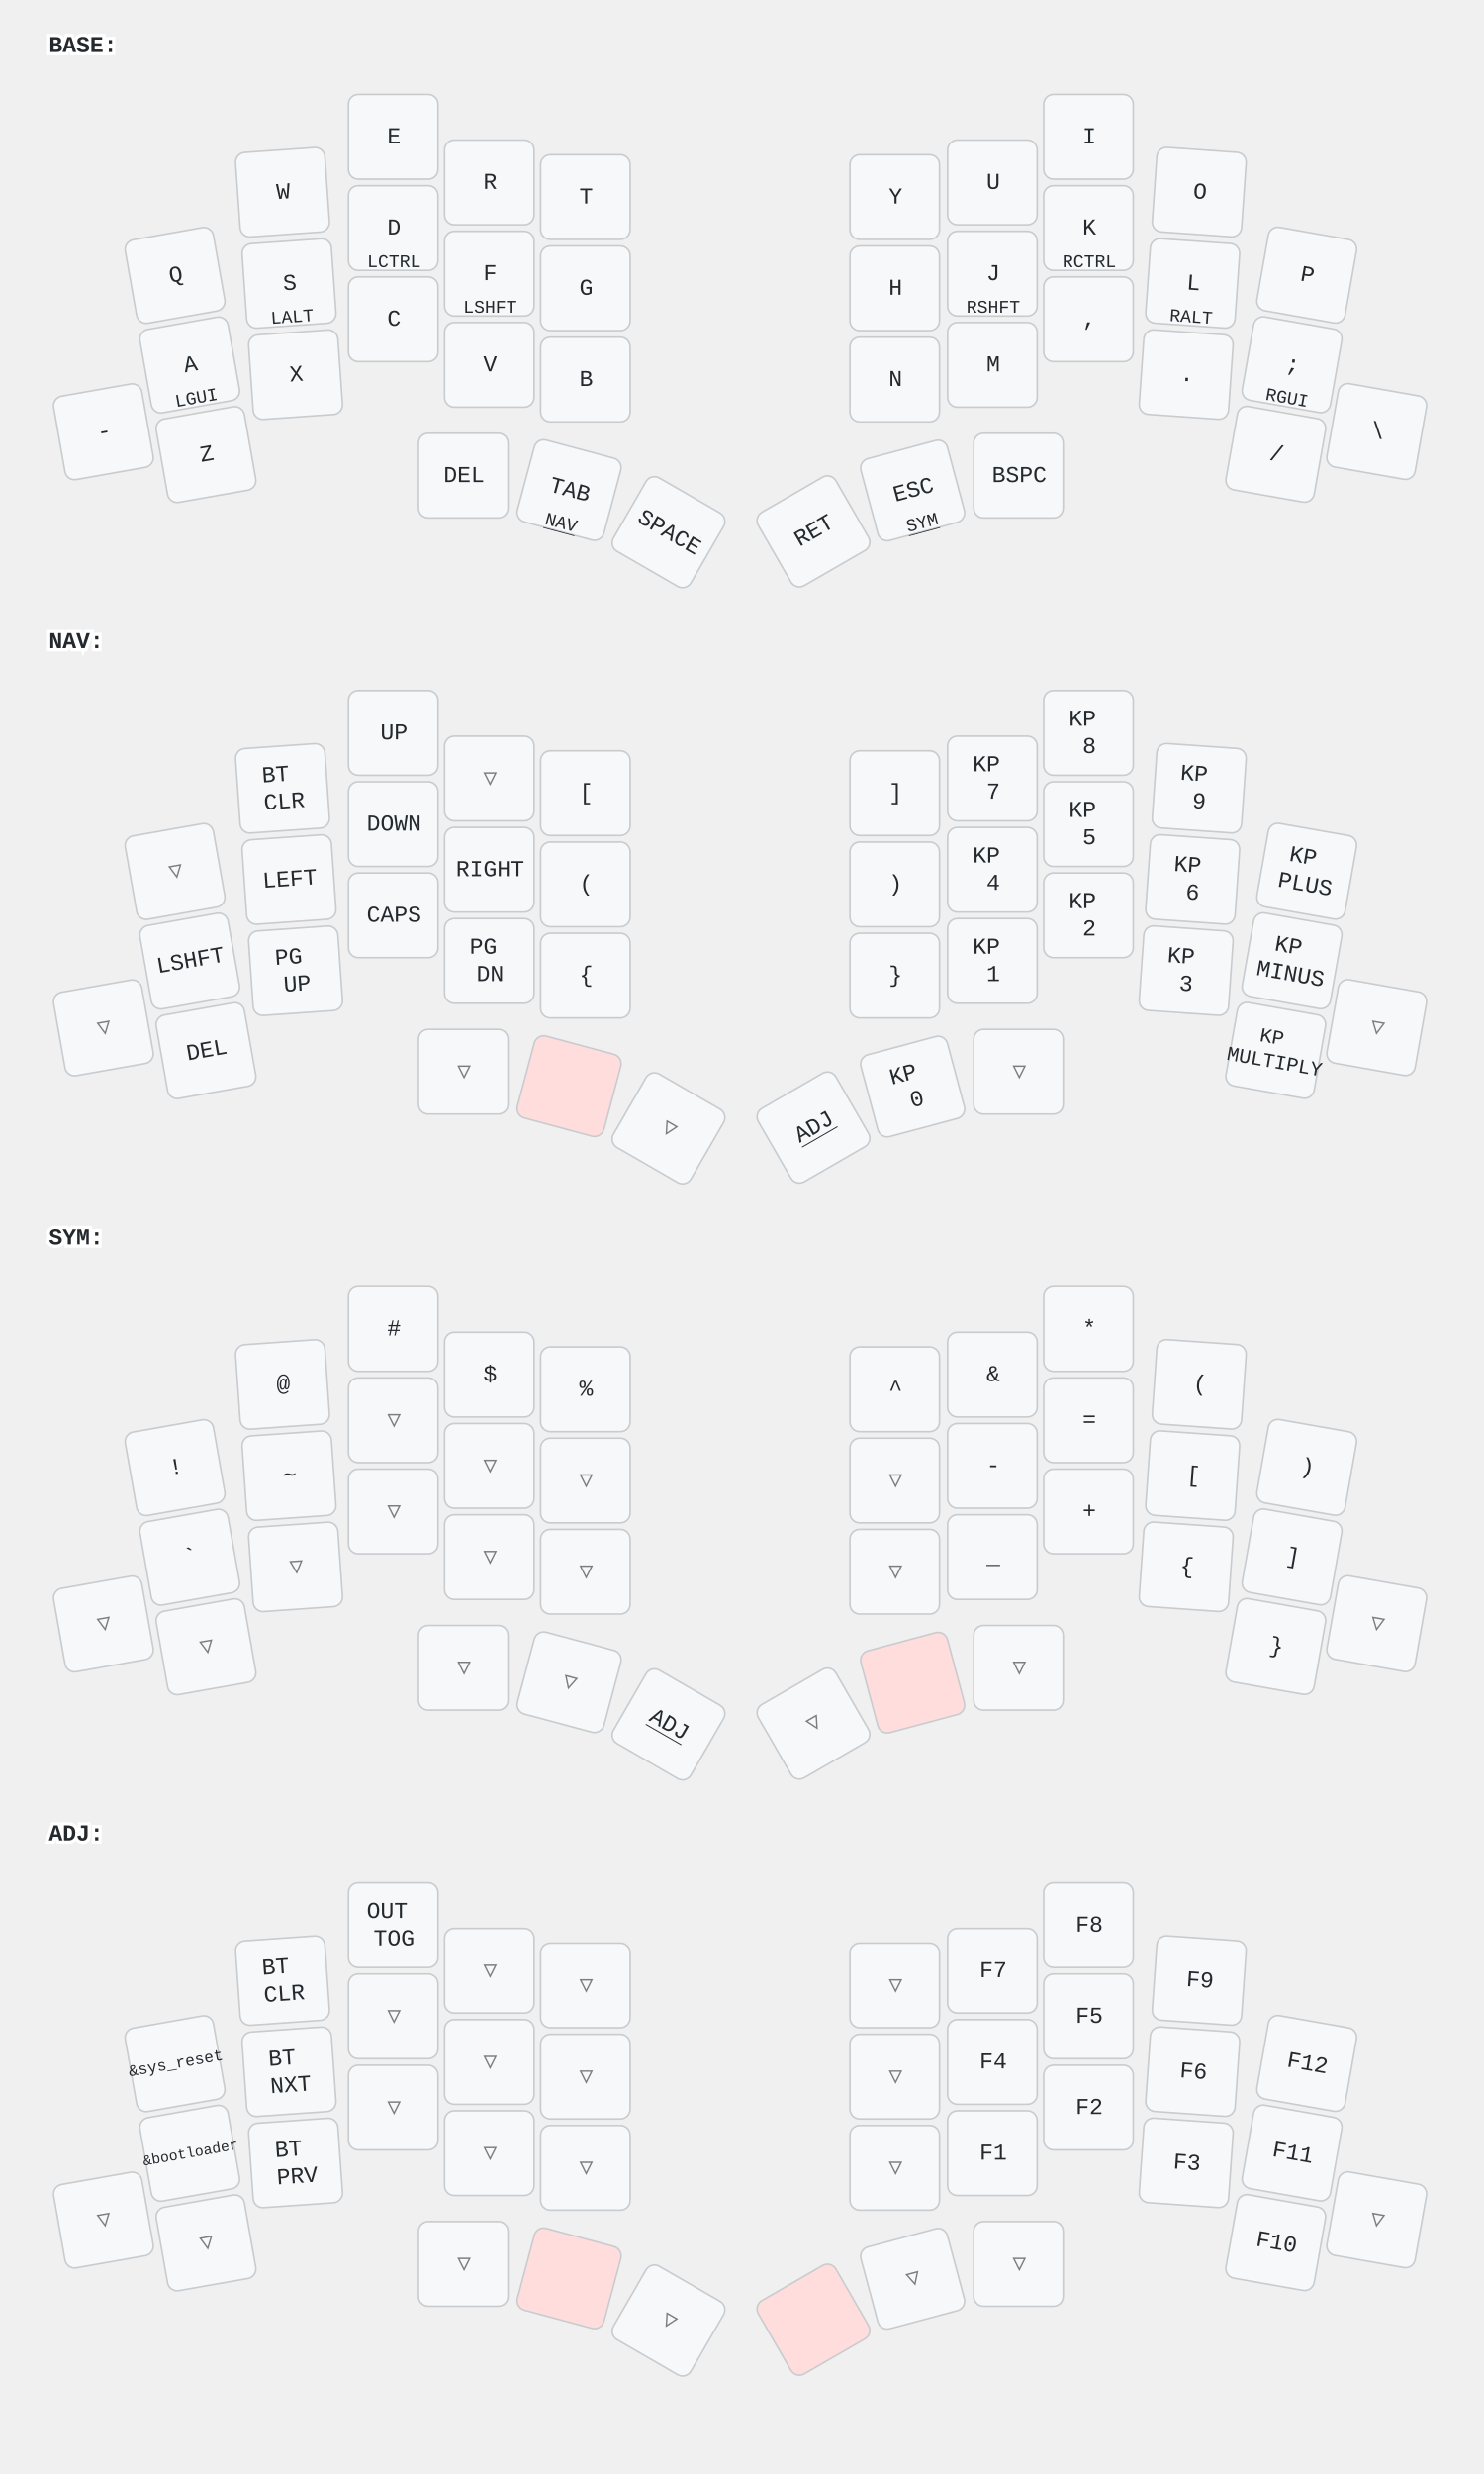
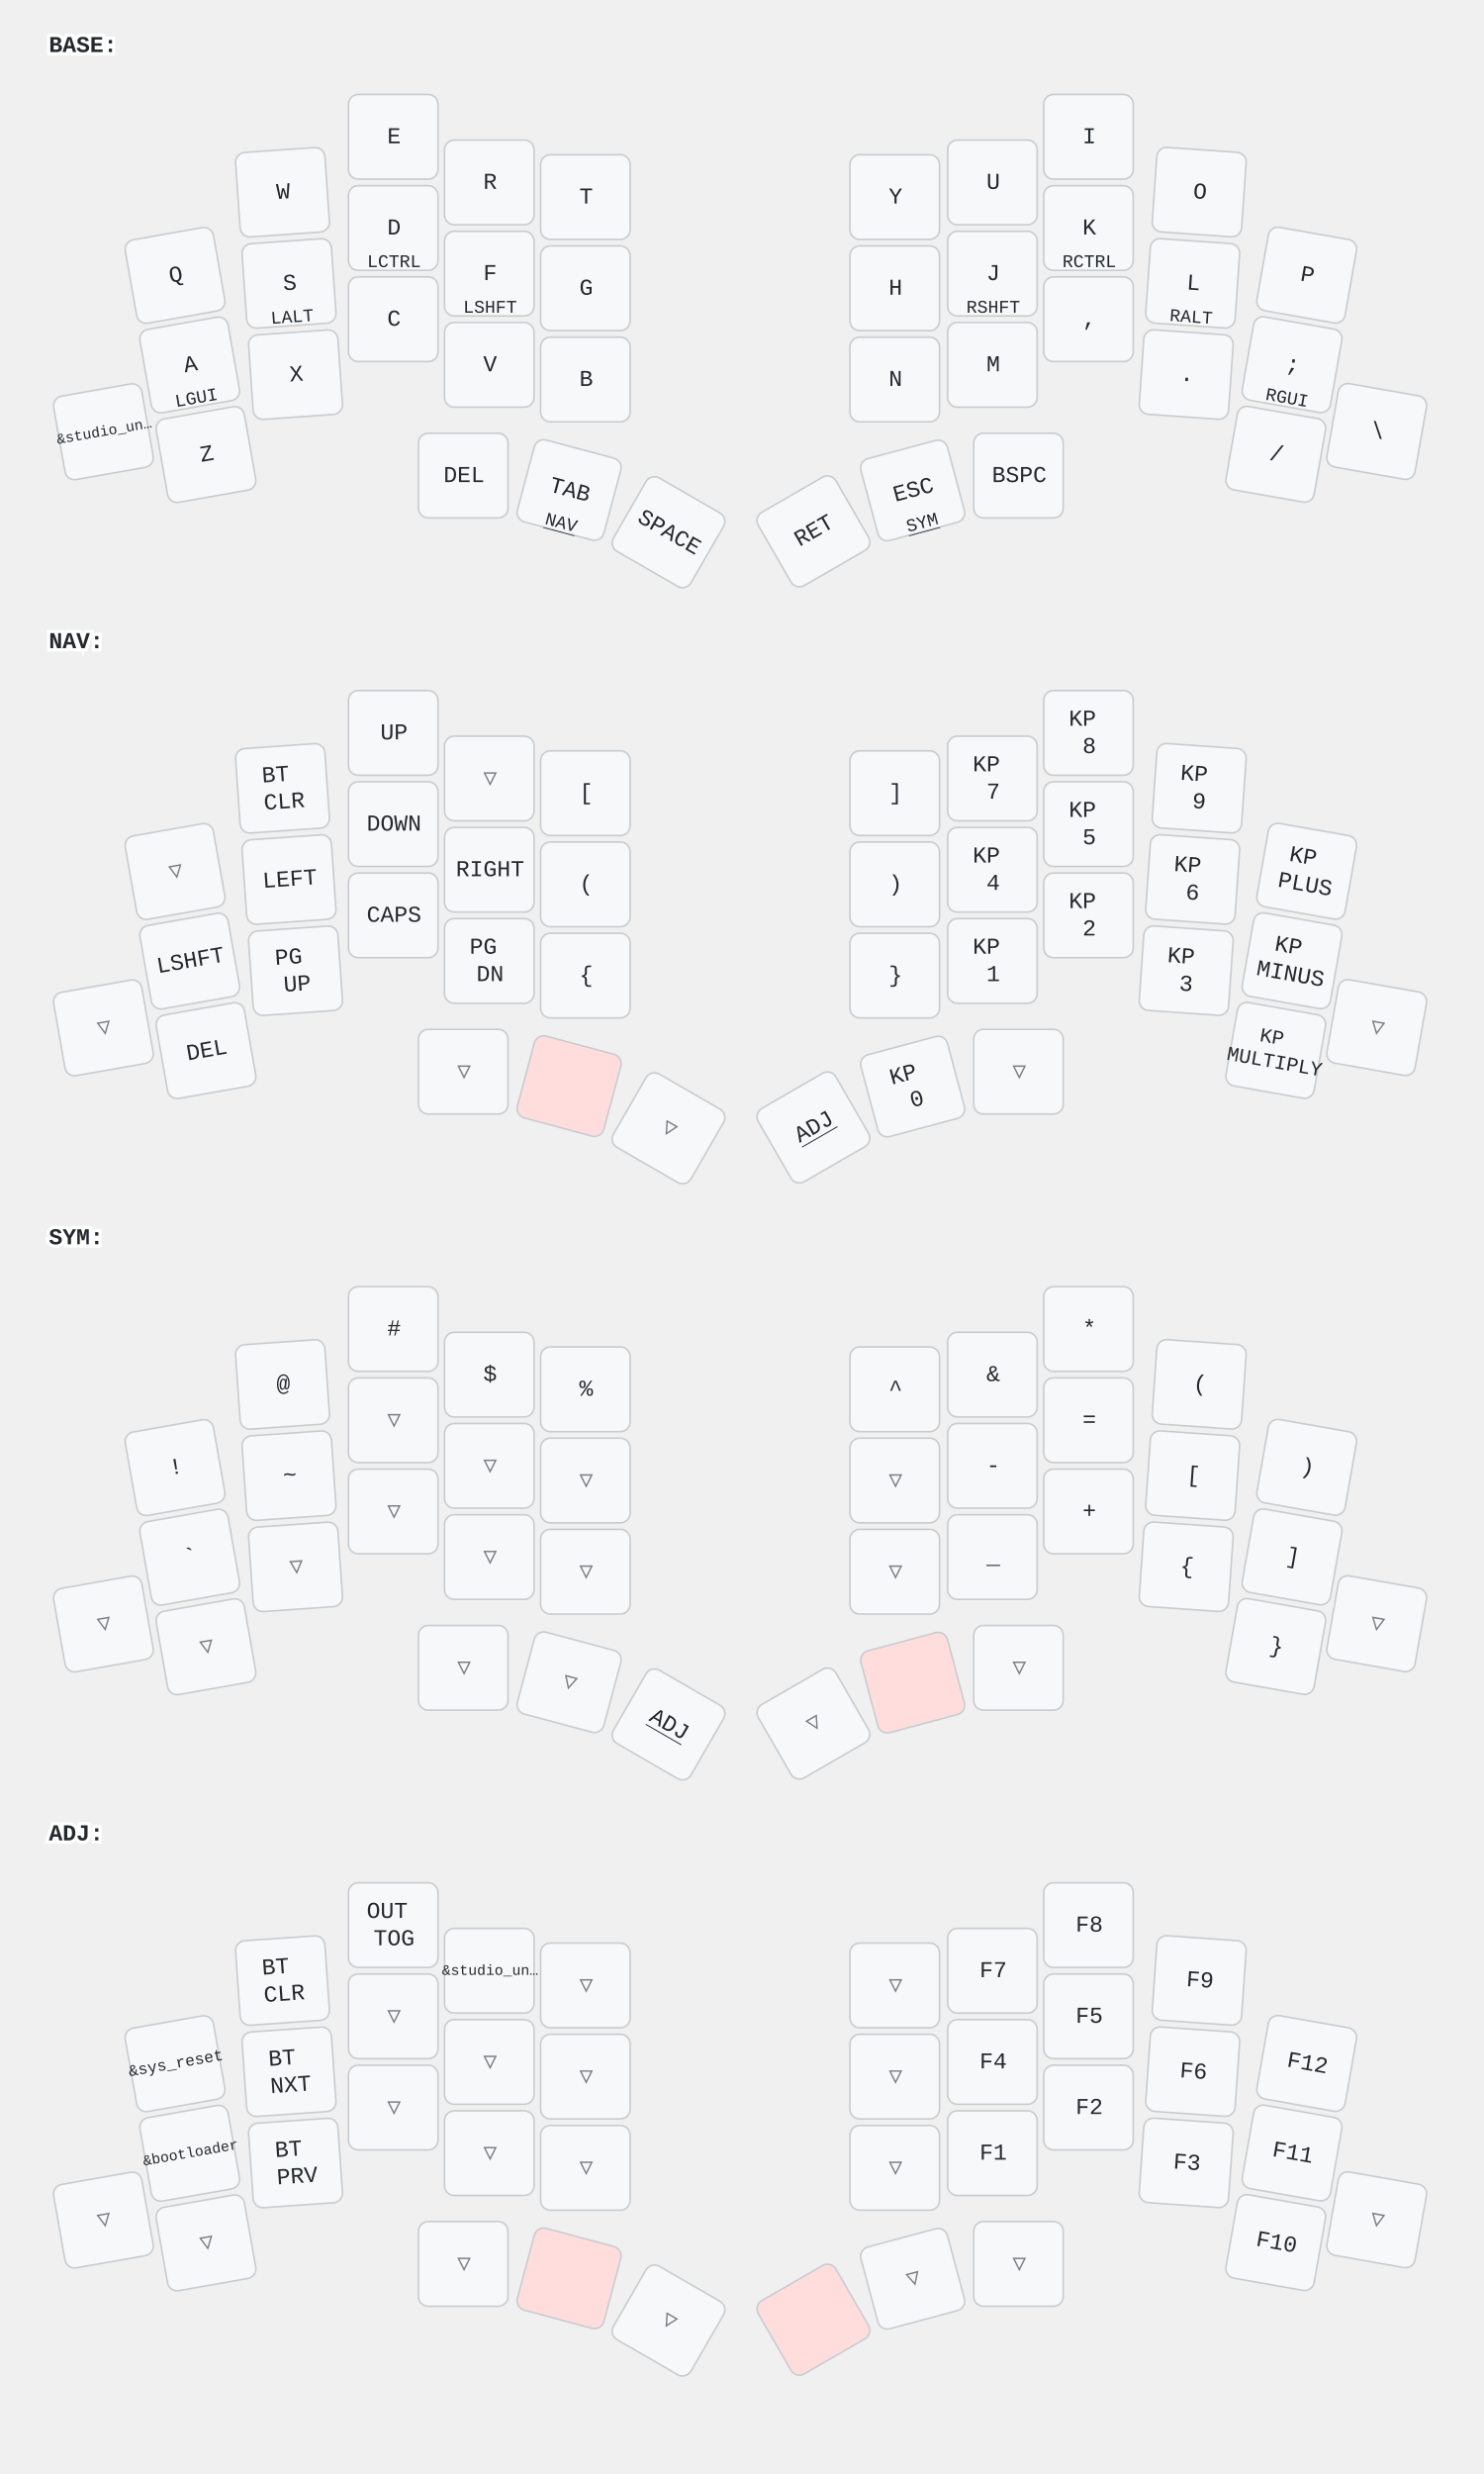
<svg xmlns="http://www.w3.org/2000/svg" width="911" height="1519" viewBox="0 0 911 1519" class="keymap">
  <style>/* inherit to force styles through use tags */
svg path {
    fill: inherit;
}

/* font and background color specifications */
svg.keymap {
    font-family: SFMono-Regular,Consolas,Liberation Mono,Menlo,monospace;
    font-size: 14px;
    font-kerning: normal;
    text-rendering: optimizeLegibility;
    fill: #24292e;
}

/* default key styling */
rect.key {
    fill: #f6f8fa;
}

rect.key, rect.combo {
    stroke: #c9cccf;
    stroke-width: 1;
}

/* default key side styling, only used is draw_key_sides is set */
rect.side {
    filter: brightness(90%);
}

/* color accent for combo boxes */
rect.combo, rect.combo-separate {
    fill: #cdf;
}

/* color accent for held keys */
rect.held, rect.combo.held {
    fill: #fdd;
}

/* color accent for ghost (optional) keys */
rect.ghost, rect.combo.ghost {
    stroke-dasharray: 4, 4;
    stroke-width: 2;
}

text {
    text-anchor: middle;
    dominant-baseline: middle;
}

/* styling for layer labels */
text.label {
    font-weight: bold;
    text-anchor: start;
    stroke: white;
    stroke-width: 4;
    paint-order: stroke;
}

/* styling for optional footer */
text.footer {
    text-anchor: end;
    dominant-baseline: auto;
    stroke: white;
    stroke-width: 4;
    paint-order: stroke;
}

/* styling for combo tap, and key non-tap label text */
text.combo, text.hold, text.shifted, text.left, text.right, text.tl, text.tr, text.bl, text.br {
    font-size: 11px;
}

text.hold, text.bl, text.br {
    text-anchor: middle;
    dominant-baseline: auto;
}

text.shifted, text.tl, text.tr {
    text-anchor: middle;
    dominant-baseline: hanging;
}

text.left, text.tl, text.bl {
    text-anchor: start;
}

text.right, text.tr, text.br {
    text-anchor: end;
}

text.layer-activator {
    text-decoration: underline;
}

/* styling for hold/shifted label text in combo box */
text.combo.hold, text.combo.shifted, text.combo.left, text.combo.right {
    font-size: 8px;
}

/* lighter symbol for transparent keys */
text.trans {
    fill: #7b7e81;
}

/* styling for combo dendrons */
path.combo {
    stroke-width: 1;
    stroke: gray;
    fill: none;
}

/* Start Tabler Icons Cleanup */
/* cannot use height/width with glyphs */
.icon-tabler &gt; path {
    fill: inherit;
    stroke: inherit;
    stroke-width: 2;
}
/* hide tabler's default box */
.icon-tabler &gt; path[stroke="none"][fill="none"] {
    visibility: hidden;
}
/* End Tabler Icons Cleanup */
</style>
  <g transform="translate(30, 0)" class="layer-BASE">
    <text x="0" y="28" class="label" id="BASE">BASE:</text>
    <g transform="translate(0, 56)">
      <g transform="translate(78, 113) rotate(-10.0)" class="key keypos-0">
        <rect rx="6" ry="6" x="-28" y="-26" width="55" height="52" class="key" />
        <text x="0" y="0" class="key tap">Q</text>
      </g>
      <g transform="translate(144, 62) rotate(-4.0)" class="key keypos-1">
        <rect rx="6" ry="6" x="-28" y="-26" width="55" height="52" class="key" />
        <text x="0" y="0" class="key tap">W</text>
      </g>
      <g transform="translate(212, 28)" class="key keypos-2">
        <rect rx="6" ry="6" x="-28" y="-26" width="55" height="52" class="key" />
        <text x="0" y="0" class="key tap">E</text>
      </g>
      <g transform="translate(271, 56)" class="key keypos-3">
        <rect rx="6" ry="6" x="-28" y="-26" width="55" height="52" class="key" />
        <text x="0" y="0" class="key tap">R</text>
      </g>
      <g transform="translate(330, 65)" class="key keypos-4">
        <rect rx="6" ry="6" x="-28" y="-26" width="55" height="52" class="key" />
        <text x="0" y="0" class="key tap">T</text>
      </g>
      <g transform="translate(520, 65)" class="key keypos-5">
        <rect rx="6" ry="6" x="-28" y="-26" width="55" height="52" class="key" />
        <text x="0" y="0" class="key tap">Y</text>
      </g>
      <g transform="translate(580, 56)" class="key keypos-6">
        <rect rx="6" ry="6" x="-28" y="-26" width="55" height="52" class="key" />
        <text x="0" y="0" class="key tap">U</text>
      </g>
      <g transform="translate(639, 28)" class="key keypos-7">
        <rect rx="6" ry="6" x="-28" y="-26" width="55" height="52" class="key" />
        <text x="0" y="0" class="key tap">I</text>
      </g>
      <g transform="translate(707, 62) rotate(4.0)" class="key keypos-8">
        <rect rx="6" ry="6" x="-28" y="-26" width="55" height="52" class="key" />
        <text x="0" y="0" class="key tap">O</text>
      </g>
      <g transform="translate(773, 113) rotate(10.0)" class="key keypos-9">
        <rect rx="6" ry="6" x="-28" y="-26" width="55" height="52" class="key" />
        <text x="0" y="0" class="key tap">P</text>
      </g>
      <g transform="translate(87, 168) rotate(-10.0)" class="key keypos-10">
        <rect rx="6" ry="6" x="-28" y="-26" width="55" height="52" class="key" />
        <text x="0" y="0" class="key tap">A</text>
        <text x="0" y="24" class="key hold">LGUI</text>
      </g>
      <g transform="translate(148, 118) rotate(-4.0)" class="key keypos-11">
        <rect rx="6" ry="6" x="-28" y="-26" width="55" height="52" class="key" />
        <text x="0" y="0" class="key tap">S</text>
        <text x="0" y="24" class="key hold">LALT</text>
      </g>
      <g transform="translate(212, 84)" class="key keypos-12">
        <rect rx="6" ry="6" x="-28" y="-26" width="55" height="52" class="key" />
        <text x="0" y="0" class="key tap">D</text>
        <text x="0" y="24" class="key hold">LCTRL</text>
      </g>
      <g transform="translate(271, 112)" class="key keypos-13">
        <rect rx="6" ry="6" x="-28" y="-26" width="55" height="52" class="key" />
        <text x="0" y="0" class="key tap">F</text>
        <text x="0" y="24" class="key hold">LSHFT</text>
      </g>
      <g transform="translate(330, 121)" class="key keypos-14">
        <rect rx="6" ry="6" x="-28" y="-26" width="55" height="52" class="key" />
        <text x="0" y="0" class="key tap">G</text>
      </g>
      <g transform="translate(520, 121)" class="key keypos-15">
        <rect rx="6" ry="6" x="-28" y="-26" width="55" height="52" class="key" />
        <text x="0" y="0" class="key tap">H</text>
      </g>
      <g transform="translate(580, 112)" class="key keypos-16">
        <rect rx="6" ry="6" x="-28" y="-26" width="55" height="52" class="key" />
        <text x="0" y="0" class="key tap">J</text>
        <text x="0" y="24" class="key hold">RSHFT</text>
      </g>
      <g transform="translate(639, 84)" class="key keypos-17">
        <rect rx="6" ry="6" x="-28" y="-26" width="55" height="52" class="key" />
        <text x="0" y="0" class="key tap">K</text>
        <text x="0" y="24" class="key hold">RCTRL</text>
      </g>
      <g transform="translate(703, 118) rotate(4.0)" class="key keypos-18">
        <rect rx="6" ry="6" x="-28" y="-26" width="55" height="52" class="key" />
        <text x="0" y="0" class="key tap">L</text>
        <text x="0" y="24" class="key hold">RALT</text>
      </g>
      <g transform="translate(764, 168) rotate(10.0)" class="key keypos-19">
        <rect rx="6" ry="6" x="-28" y="-26" width="55" height="52" class="key" />
        <text x="0" y="0" class="key tap">;</text>
        <text x="0" y="24" class="key hold">RGUI</text>
      </g>
      <g transform="translate(34, 209) rotate(-10.0)" class="key keypos-20">
        <rect rx="6" ry="6" x="-28" y="-26" width="55" height="52" class="key" />
-         <text x="0" y="0" class="key tap">-</text>
+         <text x="0" y="0" class="key tap">
+           <tspan style="font-size: 64%">&amp;studio_un…</tspan>
+         </text>
      </g>
      <g transform="translate(97, 223) rotate(-10.0)" class="key keypos-21">
        <rect rx="6" ry="6" x="-28" y="-26" width="55" height="52" class="key" />
        <text x="0" y="0" class="key tap">Z</text>
      </g>
      <g transform="translate(152, 174) rotate(-4.0)" class="key keypos-22">
        <rect rx="6" ry="6" x="-28" y="-26" width="55" height="52" class="key" />
        <text x="0" y="0" class="key tap">X</text>
      </g>
      <g transform="translate(212, 140)" class="key keypos-23">
        <rect rx="6" ry="6" x="-28" y="-26" width="55" height="52" class="key" />
        <text x="0" y="0" class="key tap">C</text>
      </g>
      <g transform="translate(271, 168)" class="key keypos-24">
        <rect rx="6" ry="6" x="-28" y="-26" width="55" height="52" class="key" />
        <text x="0" y="0" class="key tap">V</text>
      </g>
      <g transform="translate(330, 177)" class="key keypos-25">
        <rect rx="6" ry="6" x="-28" y="-26" width="55" height="52" class="key" />
        <text x="0" y="0" class="key tap">B</text>
      </g>
      <g transform="translate(520, 177)" class="key keypos-26">
        <rect rx="6" ry="6" x="-28" y="-26" width="55" height="52" class="key" />
        <text x="0" y="0" class="key tap">N</text>
      </g>
      <g transform="translate(580, 168)" class="key keypos-27">
        <rect rx="6" ry="6" x="-28" y="-26" width="55" height="52" class="key" />
        <text x="0" y="0" class="key tap">M</text>
      </g>
      <g transform="translate(639, 140)" class="key keypos-28">
        <rect rx="6" ry="6" x="-28" y="-26" width="55" height="52" class="key" />
        <text x="0" y="0" class="key tap">,</text>
      </g>
      <g transform="translate(699, 174) rotate(4.0)" class="key keypos-29">
        <rect rx="6" ry="6" x="-28" y="-26" width="55" height="52" class="key" />
        <text x="0" y="0" class="key tap">.</text>
      </g>
      <g transform="translate(754, 223) rotate(10.0)" class="key keypos-30">
        <rect rx="6" ry="6" x="-28" y="-26" width="55" height="52" class="key" />
        <text x="0" y="0" class="key tap">/</text>
      </g>
      <g transform="translate(816, 209) rotate(10.0)" class="key keypos-31">
        <rect rx="6" ry="6" x="-28" y="-26" width="55" height="52" class="key" />
        <text x="0" y="0" class="key tap">\</text>
      </g>
      <g transform="translate(255, 236)" class="key keypos-32">
        <rect rx="6" ry="6" x="-28" y="-26" width="55" height="52" class="key" />
        <text x="0" y="0" class="key tap">DEL</text>
      </g>
      <g transform="translate(320, 245) rotate(15.0)" class="key keypos-33">
        <rect rx="6" ry="6" x="-28" y="-26" width="55" height="52" class="key" />
        <text x="0" y="0" class="key tap">TAB</text>
        <a href="#NAV">
          <text x="0" y="24" class="key hold layer-activator">NAV</text>
        </a>
      </g>
      <g transform="translate(381, 271) rotate(30.0)" class="key keypos-34">
        <rect rx="6" ry="6" x="-28" y="-26" width="55" height="52" class="key" />
        <text x="0" y="0" class="key tap">SPACE</text>
      </g>
      <g transform="translate(470, 270) rotate(-30.0)" class="key keypos-35">
        <rect rx="6" ry="6" x="-28" y="-26" width="55" height="52" class="key" />
        <text x="0" y="0" class="key tap">RET</text>
      </g>
      <g transform="translate(531, 245) rotate(-15.0)" class="key keypos-36">
        <rect rx="6" ry="6" x="-28" y="-26" width="55" height="52" class="key" />
        <text x="0" y="0" class="key tap">ESC</text>
        <a href="#SYM">
          <text x="0" y="24" class="key hold layer-activator">SYM</text>
        </a>
      </g>
      <g transform="translate(596, 236)" class="key keypos-37">
        <rect rx="6" ry="6" x="-28" y="-26" width="55" height="52" class="key" />
        <text x="0" y="0" class="key tap">BSPC</text>
      </g>
    </g>
  </g>
  <g transform="translate(30, 366)" class="layer-NAV">
    <text x="0" y="28" class="label" id="NAV">NAV:</text>
    <g transform="translate(0, 56)">
      <g transform="translate(78, 113) rotate(-10.0)" class="key trans keypos-0">
        <rect rx="6" ry="6" x="-28" y="-26" width="55" height="52" class="key trans" />
        <text x="0" y="0" class="key trans tap">▽</text>
      </g>
      <g transform="translate(144, 62) rotate(-4.0)" class="key keypos-1">
        <rect rx="6" ry="6" x="-28" y="-26" width="55" height="52" class="key" />
        <text x="0" y="0" class="key tap">
          <tspan x="0" dy="-0.6em">BT</tspan>
          <tspan x="0" dy="1.2em">CLR</tspan>
        </text>
      </g>
      <g transform="translate(212, 28)" class="key keypos-2">
        <rect rx="6" ry="6" x="-28" y="-26" width="55" height="52" class="key" />
        <text x="0" y="0" class="key tap">UP</text>
      </g>
      <g transform="translate(271, 56)" class="key trans keypos-3">
        <rect rx="6" ry="6" x="-28" y="-26" width="55" height="52" class="key trans" />
        <text x="0" y="0" class="key trans tap">▽</text>
      </g>
      <g transform="translate(330, 65)" class="key keypos-4">
        <rect rx="6" ry="6" x="-28" y="-26" width="55" height="52" class="key" />
        <text x="0" y="0" class="key tap">[</text>
      </g>
      <g transform="translate(520, 65)" class="key keypos-5">
        <rect rx="6" ry="6" x="-28" y="-26" width="55" height="52" class="key" />
        <text x="0" y="0" class="key tap">]</text>
      </g>
      <g transform="translate(580, 56)" class="key keypos-6">
        <rect rx="6" ry="6" x="-28" y="-26" width="55" height="52" class="key" />
        <text x="0" y="0" class="key tap">
          <tspan x="0" dy="-0.6em">KP</tspan>
          <tspan x="0" dy="1.2em">7</tspan>
        </text>
      </g>
      <g transform="translate(639, 28)" class="key keypos-7">
        <rect rx="6" ry="6" x="-28" y="-26" width="55" height="52" class="key" />
        <text x="0" y="0" class="key tap">
          <tspan x="0" dy="-0.6em">KP</tspan>
          <tspan x="0" dy="1.2em">8</tspan>
        </text>
      </g>
      <g transform="translate(707, 62) rotate(4.0)" class="key keypos-8">
        <rect rx="6" ry="6" x="-28" y="-26" width="55" height="52" class="key" />
        <text x="0" y="0" class="key tap">
          <tspan x="0" dy="-0.6em">KP</tspan>
          <tspan x="0" dy="1.2em">9</tspan>
        </text>
      </g>
      <g transform="translate(773, 113) rotate(10.0)" class="key keypos-9">
        <rect rx="6" ry="6" x="-28" y="-26" width="55" height="52" class="key" />
        <text x="0" y="0" class="key tap">
          <tspan x="0" dy="-0.6em">KP</tspan>
          <tspan x="0" dy="1.2em">PLUS</tspan>
        </text>
      </g>
      <g transform="translate(87, 168) rotate(-10.0)" class="key keypos-10">
        <rect rx="6" ry="6" x="-28" y="-26" width="55" height="52" class="key" />
        <text x="0" y="0" class="key tap">LSHFT</text>
      </g>
      <g transform="translate(148, 118) rotate(-4.0)" class="key keypos-11">
        <rect rx="6" ry="6" x="-28" y="-26" width="55" height="52" class="key" />
        <text x="0" y="0" class="key tap">LEFT</text>
      </g>
      <g transform="translate(212, 84)" class="key keypos-12">
        <rect rx="6" ry="6" x="-28" y="-26" width="55" height="52" class="key" />
        <text x="0" y="0" class="key tap">DOWN</text>
      </g>
      <g transform="translate(271, 112)" class="key keypos-13">
        <rect rx="6" ry="6" x="-28" y="-26" width="55" height="52" class="key" />
        <text x="0" y="0" class="key tap">RIGHT</text>
      </g>
      <g transform="translate(330, 121)" class="key keypos-14">
        <rect rx="6" ry="6" x="-28" y="-26" width="55" height="52" class="key" />
        <text x="0" y="0" class="key tap">(</text>
      </g>
      <g transform="translate(520, 121)" class="key keypos-15">
        <rect rx="6" ry="6" x="-28" y="-26" width="55" height="52" class="key" />
        <text x="0" y="0" class="key tap">)</text>
      </g>
      <g transform="translate(580, 112)" class="key keypos-16">
        <rect rx="6" ry="6" x="-28" y="-26" width="55" height="52" class="key" />
        <text x="0" y="0" class="key tap">
          <tspan x="0" dy="-0.6em">KP</tspan>
          <tspan x="0" dy="1.2em">4</tspan>
        </text>
      </g>
      <g transform="translate(639, 84)" class="key keypos-17">
        <rect rx="6" ry="6" x="-28" y="-26" width="55" height="52" class="key" />
        <text x="0" y="0" class="key tap">
          <tspan x="0" dy="-0.6em">KP</tspan>
          <tspan x="0" dy="1.2em">5</tspan>
        </text>
      </g>
      <g transform="translate(703, 118) rotate(4.0)" class="key keypos-18">
        <rect rx="6" ry="6" x="-28" y="-26" width="55" height="52" class="key" />
        <text x="0" y="0" class="key tap">
          <tspan x="0" dy="-0.6em">KP</tspan>
          <tspan x="0" dy="1.2em">6</tspan>
        </text>
      </g>
      <g transform="translate(764, 168) rotate(10.0)" class="key keypos-19">
        <rect rx="6" ry="6" x="-28" y="-26" width="55" height="52" class="key" />
        <text x="0" y="0" class="key tap">
          <tspan x="0" dy="-0.6em">KP</tspan>
          <tspan x="0" dy="1.2em">MINUS</tspan>
        </text>
      </g>
      <g transform="translate(34, 209) rotate(-10.0)" class="key trans keypos-20">
        <rect rx="6" ry="6" x="-28" y="-26" width="55" height="52" class="key trans" />
        <text x="0" y="0" class="key trans tap">▽</text>
      </g>
      <g transform="translate(97, 223) rotate(-10.0)" class="key keypos-21">
        <rect rx="6" ry="6" x="-28" y="-26" width="55" height="52" class="key" />
        <text x="0" y="0" class="key tap">DEL</text>
      </g>
      <g transform="translate(152, 174) rotate(-4.0)" class="key keypos-22">
        <rect rx="6" ry="6" x="-28" y="-26" width="55" height="52" class="key" />
        <text x="0" y="0" class="key tap">
          <tspan x="0" dy="-0.6em">PG</tspan>
          <tspan x="0" dy="1.2em">UP</tspan>
        </text>
      </g>
      <g transform="translate(212, 140)" class="key keypos-23">
        <rect rx="6" ry="6" x="-28" y="-26" width="55" height="52" class="key" />
        <text x="0" y="0" class="key tap">CAPS</text>
      </g>
      <g transform="translate(271, 168)" class="key keypos-24">
        <rect rx="6" ry="6" x="-28" y="-26" width="55" height="52" class="key" />
        <text x="0" y="0" class="key tap">
          <tspan x="0" dy="-0.6em">PG</tspan>
          <tspan x="0" dy="1.2em">DN</tspan>
        </text>
      </g>
      <g transform="translate(330, 177)" class="key keypos-25">
        <rect rx="6" ry="6" x="-28" y="-26" width="55" height="52" class="key" />
        <text x="0" y="0" class="key tap">{</text>
      </g>
      <g transform="translate(520, 177)" class="key keypos-26">
        <rect rx="6" ry="6" x="-28" y="-26" width="55" height="52" class="key" />
        <text x="0" y="0" class="key tap">}</text>
      </g>
      <g transform="translate(580, 168)" class="key keypos-27">
        <rect rx="6" ry="6" x="-28" y="-26" width="55" height="52" class="key" />
        <text x="0" y="0" class="key tap">
          <tspan x="0" dy="-0.6em">KP</tspan>
          <tspan x="0" dy="1.2em">1</tspan>
        </text>
      </g>
      <g transform="translate(639, 140)" class="key keypos-28">
        <rect rx="6" ry="6" x="-28" y="-26" width="55" height="52" class="key" />
        <text x="0" y="0" class="key tap">
          <tspan x="0" dy="-0.6em">KP</tspan>
          <tspan x="0" dy="1.2em">2</tspan>
        </text>
      </g>
      <g transform="translate(699, 174) rotate(4.0)" class="key keypos-29">
        <rect rx="6" ry="6" x="-28" y="-26" width="55" height="52" class="key" />
        <text x="0" y="0" class="key tap">
          <tspan x="0" dy="-0.6em">KP</tspan>
          <tspan x="0" dy="1.2em">3</tspan>
        </text>
      </g>
      <g transform="translate(754, 223) rotate(10.0)" class="key keypos-30">
        <rect rx="6" ry="6" x="-28" y="-26" width="55" height="52" class="key" />
        <text x="0" y="0" class="key tap">
          <tspan x="0" dy="-0.6em" style="font-size: 88%">KP</tspan>
          <tspan x="0" dy="1.2em" style="font-size: 88%">MULTIPLY</tspan>
        </text>
      </g>
      <g transform="translate(816, 209) rotate(10.0)" class="key trans keypos-31">
        <rect rx="6" ry="6" x="-28" y="-26" width="55" height="52" class="key trans" />
        <text x="0" y="0" class="key trans tap">▽</text>
      </g>
      <g transform="translate(255, 236)" class="key trans keypos-32">
        <rect rx="6" ry="6" x="-28" y="-26" width="55" height="52" class="key trans" />
        <text x="0" y="0" class="key trans tap">▽</text>
      </g>
      <g transform="translate(320, 245) rotate(15.0)" class="key held keypos-33">
        <rect rx="6" ry="6" x="-28" y="-26" width="55" height="52" class="key held" />
      </g>
      <g transform="translate(381, 271) rotate(30.0)" class="key trans keypos-34">
        <rect rx="6" ry="6" x="-28" y="-26" width="55" height="52" class="key trans" />
        <text x="0" y="0" class="key trans tap">▽</text>
      </g>
      <g transform="translate(470, 270) rotate(-30.0)" class="key keypos-35">
        <rect rx="6" ry="6" x="-28" y="-26" width="55" height="52" class="key" />
        <a href="#ADJ">
          <text x="0" y="0" class="key tap layer-activator">ADJ</text>
        </a>
      </g>
      <g transform="translate(531, 245) rotate(-15.0)" class="key keypos-36">
        <rect rx="6" ry="6" x="-28" y="-26" width="55" height="52" class="key" />
        <text x="0" y="0" class="key tap">
          <tspan x="0" dy="-0.6em">KP</tspan>
          <tspan x="0" dy="1.2em">0</tspan>
        </text>
      </g>
      <g transform="translate(596, 236)" class="key trans keypos-37">
        <rect rx="6" ry="6" x="-28" y="-26" width="55" height="52" class="key trans" />
        <text x="0" y="0" class="key trans tap">▽</text>
      </g>
    </g>
  </g>
  <g transform="translate(30, 732)" class="layer-SYM">
    <text x="0" y="28" class="label" id="SYM">SYM:</text>
    <g transform="translate(0, 56)">
      <g transform="translate(78, 113) rotate(-10.0)" class="key keypos-0">
        <rect rx="6" ry="6" x="-28" y="-26" width="55" height="52" class="key" />
        <text x="0" y="0" class="key tap">!</text>
      </g>
      <g transform="translate(144, 62) rotate(-4.0)" class="key keypos-1">
        <rect rx="6" ry="6" x="-28" y="-26" width="55" height="52" class="key" />
        <text x="0" y="0" class="key tap">@</text>
      </g>
      <g transform="translate(212, 28)" class="key keypos-2">
        <rect rx="6" ry="6" x="-28" y="-26" width="55" height="52" class="key" />
        <text x="0" y="0" class="key tap">#</text>
      </g>
      <g transform="translate(271, 56)" class="key keypos-3">
        <rect rx="6" ry="6" x="-28" y="-26" width="55" height="52" class="key" />
        <text x="0" y="0" class="key tap">$</text>
      </g>
      <g transform="translate(330, 65)" class="key keypos-4">
        <rect rx="6" ry="6" x="-28" y="-26" width="55" height="52" class="key" />
        <text x="0" y="0" class="key tap">%</text>
      </g>
      <g transform="translate(520, 65)" class="key keypos-5">
        <rect rx="6" ry="6" x="-28" y="-26" width="55" height="52" class="key" />
        <text x="0" y="0" class="key tap">^</text>
      </g>
      <g transform="translate(580, 56)" class="key keypos-6">
        <rect rx="6" ry="6" x="-28" y="-26" width="55" height="52" class="key" />
        <text x="0" y="0" class="key tap">&amp;</text>
      </g>
      <g transform="translate(639, 28)" class="key keypos-7">
        <rect rx="6" ry="6" x="-28" y="-26" width="55" height="52" class="key" />
        <text x="0" y="0" class="key tap">*</text>
      </g>
      <g transform="translate(707, 62) rotate(4.0)" class="key keypos-8">
        <rect rx="6" ry="6" x="-28" y="-26" width="55" height="52" class="key" />
        <text x="0" y="0" class="key tap">(</text>
      </g>
      <g transform="translate(773, 113) rotate(10.0)" class="key keypos-9">
        <rect rx="6" ry="6" x="-28" y="-26" width="55" height="52" class="key" />
        <text x="0" y="0" class="key tap">)</text>
      </g>
      <g transform="translate(87, 168) rotate(-10.0)" class="key keypos-10">
        <rect rx="6" ry="6" x="-28" y="-26" width="55" height="52" class="key" />
        <text x="0" y="0" class="key tap">`</text>
      </g>
      <g transform="translate(148, 118) rotate(-4.0)" class="key keypos-11">
        <rect rx="6" ry="6" x="-28" y="-26" width="55" height="52" class="key" />
        <text x="0" y="0" class="key tap">~</text>
      </g>
      <g transform="translate(212, 84)" class="key trans keypos-12">
        <rect rx="6" ry="6" x="-28" y="-26" width="55" height="52" class="key trans" />
        <text x="0" y="0" class="key trans tap">▽</text>
      </g>
      <g transform="translate(271, 112)" class="key trans keypos-13">
        <rect rx="6" ry="6" x="-28" y="-26" width="55" height="52" class="key trans" />
        <text x="0" y="0" class="key trans tap">▽</text>
      </g>
      <g transform="translate(330, 121)" class="key trans keypos-14">
        <rect rx="6" ry="6" x="-28" y="-26" width="55" height="52" class="key trans" />
        <text x="0" y="0" class="key trans tap">▽</text>
      </g>
      <g transform="translate(520, 121)" class="key trans keypos-15">
        <rect rx="6" ry="6" x="-28" y="-26" width="55" height="52" class="key trans" />
        <text x="0" y="0" class="key trans tap">▽</text>
      </g>
      <g transform="translate(580, 112)" class="key keypos-16">
        <rect rx="6" ry="6" x="-28" y="-26" width="55" height="52" class="key" />
        <text x="0" y="0" class="key tap">-</text>
      </g>
      <g transform="translate(639, 84)" class="key keypos-17">
        <rect rx="6" ry="6" x="-28" y="-26" width="55" height="52" class="key" />
        <text x="0" y="0" class="key tap">=</text>
      </g>
      <g transform="translate(703, 118) rotate(4.0)" class="key keypos-18">
        <rect rx="6" ry="6" x="-28" y="-26" width="55" height="52" class="key" />
        <text x="0" y="0" class="key tap">[</text>
      </g>
      <g transform="translate(764, 168) rotate(10.0)" class="key keypos-19">
        <rect rx="6" ry="6" x="-28" y="-26" width="55" height="52" class="key" />
        <text x="0" y="0" class="key tap">]</text>
      </g>
      <g transform="translate(34, 209) rotate(-10.0)" class="key trans keypos-20">
        <rect rx="6" ry="6" x="-28" y="-26" width="55" height="52" class="key trans" />
        <text x="0" y="0" class="key trans tap">▽</text>
      </g>
      <g transform="translate(97, 223) rotate(-10.0)" class="key trans keypos-21">
        <rect rx="6" ry="6" x="-28" y="-26" width="55" height="52" class="key trans" />
        <text x="0" y="0" class="key trans tap">▽</text>
      </g>
      <g transform="translate(152, 174) rotate(-4.0)" class="key trans keypos-22">
        <rect rx="6" ry="6" x="-28" y="-26" width="55" height="52" class="key trans" />
        <text x="0" y="0" class="key trans tap">▽</text>
      </g>
      <g transform="translate(212, 140)" class="key trans keypos-23">
        <rect rx="6" ry="6" x="-28" y="-26" width="55" height="52" class="key trans" />
        <text x="0" y="0" class="key trans tap">▽</text>
      </g>
      <g transform="translate(271, 168)" class="key trans keypos-24">
        <rect rx="6" ry="6" x="-28" y="-26" width="55" height="52" class="key trans" />
        <text x="0" y="0" class="key trans tap">▽</text>
      </g>
      <g transform="translate(330, 177)" class="key trans keypos-25">
        <rect rx="6" ry="6" x="-28" y="-26" width="55" height="52" class="key trans" />
        <text x="0" y="0" class="key trans tap">▽</text>
      </g>
      <g transform="translate(520, 177)" class="key trans keypos-26">
        <rect rx="6" ry="6" x="-28" y="-26" width="55" height="52" class="key trans" />
        <text x="0" y="0" class="key trans tap">▽</text>
      </g>
      <g transform="translate(580, 168)" class="key keypos-27">
        <rect rx="6" ry="6" x="-28" y="-26" width="55" height="52" class="key" />
        <text x="0" y="0" class="key tap">_</text>
      </g>
      <g transform="translate(639, 140)" class="key keypos-28">
        <rect rx="6" ry="6" x="-28" y="-26" width="55" height="52" class="key" />
        <text x="0" y="0" class="key tap">+</text>
      </g>
      <g transform="translate(699, 174) rotate(4.0)" class="key keypos-29">
        <rect rx="6" ry="6" x="-28" y="-26" width="55" height="52" class="key" />
        <text x="0" y="0" class="key tap">{</text>
      </g>
      <g transform="translate(754, 223) rotate(10.0)" class="key keypos-30">
        <rect rx="6" ry="6" x="-28" y="-26" width="55" height="52" class="key" />
        <text x="0" y="0" class="key tap">}</text>
      </g>
      <g transform="translate(816, 209) rotate(10.0)" class="key trans keypos-31">
        <rect rx="6" ry="6" x="-28" y="-26" width="55" height="52" class="key trans" />
        <text x="0" y="0" class="key trans tap">▽</text>
      </g>
      <g transform="translate(255, 236)" class="key trans keypos-32">
        <rect rx="6" ry="6" x="-28" y="-26" width="55" height="52" class="key trans" />
        <text x="0" y="0" class="key trans tap">▽</text>
      </g>
      <g transform="translate(320, 245) rotate(15.0)" class="key trans keypos-33">
        <rect rx="6" ry="6" x="-28" y="-26" width="55" height="52" class="key trans" />
        <text x="0" y="0" class="key trans tap">▽</text>
      </g>
      <g transform="translate(381, 271) rotate(30.0)" class="key keypos-34">
        <rect rx="6" ry="6" x="-28" y="-26" width="55" height="52" class="key" />
        <a href="#ADJ">
          <text x="0" y="0" class="key tap layer-activator">ADJ</text>
        </a>
      </g>
      <g transform="translate(470, 270) rotate(-30.0)" class="key trans keypos-35">
        <rect rx="6" ry="6" x="-28" y="-26" width="55" height="52" class="key trans" />
        <text x="0" y="0" class="key trans tap">▽</text>
      </g>
      <g transform="translate(531, 245) rotate(-15.0)" class="key held keypos-36">
        <rect rx="6" ry="6" x="-28" y="-26" width="55" height="52" class="key held" />
      </g>
      <g transform="translate(596, 236)" class="key trans keypos-37">
        <rect rx="6" ry="6" x="-28" y="-26" width="55" height="52" class="key trans" />
        <text x="0" y="0" class="key trans tap">▽</text>
      </g>
    </g>
  </g>
  <g transform="translate(30, 1098)" class="layer-ADJ">
    <text x="0" y="28" class="label" id="ADJ">ADJ:</text>
    <g transform="translate(0, 56)">
      <g transform="translate(78, 113) rotate(-10.0)" class="key keypos-0">
        <rect rx="6" ry="6" x="-28" y="-26" width="55" height="52" class="key" />
        <text x="0" y="0" class="key tap">
          <tspan style="font-size: 70%">&amp;sys_reset</tspan>
        </text>
      </g>
      <g transform="translate(144, 62) rotate(-4.0)" class="key keypos-1">
        <rect rx="6" ry="6" x="-28" y="-26" width="55" height="52" class="key" />
        <text x="0" y="0" class="key tap">
          <tspan x="0" dy="-0.6em">BT</tspan>
          <tspan x="0" dy="1.2em">CLR</tspan>
        </text>
      </g>
      <g transform="translate(212, 28)" class="key keypos-2">
        <rect rx="6" ry="6" x="-28" y="-26" width="55" height="52" class="key" />
        <text x="0" y="0" class="key tap">
          <tspan x="0" dy="-0.6em">OUT</tspan>
          <tspan x="0" dy="1.2em">TOG</tspan>
        </text>
      </g>
-       <g transform="translate(271, 56)" class="key trans keypos-3">
-         <rect rx="6" ry="6" x="-28" y="-26" width="55" height="52" class="key trans" />
-         <text x="0" y="0" class="key trans tap">▽</text>
+       <g transform="translate(271, 56)" class="key keypos-3">
+         <rect rx="6" ry="6" x="-28" y="-26" width="55" height="52" class="key" />
+         <text x="0" y="0" class="key tap">
+           <tspan style="font-size: 64%">&amp;studio_un…</tspan>
+         </text>
      </g>
      <g transform="translate(330, 65)" class="key trans keypos-4">
        <rect rx="6" ry="6" x="-28" y="-26" width="55" height="52" class="key trans" />
        <text x="0" y="0" class="key trans tap">▽</text>
      </g>
      <g transform="translate(520, 65)" class="key trans keypos-5">
        <rect rx="6" ry="6" x="-28" y="-26" width="55" height="52" class="key trans" />
        <text x="0" y="0" class="key trans tap">▽</text>
      </g>
      <g transform="translate(580, 56)" class="key keypos-6">
        <rect rx="6" ry="6" x="-28" y="-26" width="55" height="52" class="key" />
        <text x="0" y="0" class="key tap">F7</text>
      </g>
      <g transform="translate(639, 28)" class="key keypos-7">
        <rect rx="6" ry="6" x="-28" y="-26" width="55" height="52" class="key" />
        <text x="0" y="0" class="key tap">F8</text>
      </g>
      <g transform="translate(707, 62) rotate(4.0)" class="key keypos-8">
        <rect rx="6" ry="6" x="-28" y="-26" width="55" height="52" class="key" />
        <text x="0" y="0" class="key tap">F9</text>
      </g>
      <g transform="translate(773, 113) rotate(10.0)" class="key keypos-9">
        <rect rx="6" ry="6" x="-28" y="-26" width="55" height="52" class="key" />
        <text x="0" y="0" class="key tap">F12</text>
      </g>
      <g transform="translate(87, 168) rotate(-10.0)" class="key keypos-10">
        <rect rx="6" ry="6" x="-28" y="-26" width="55" height="52" class="key" />
        <text x="0" y="0" class="key tap">
          <tspan style="font-size: 64%">&amp;bootloader</tspan>
        </text>
      </g>
      <g transform="translate(148, 118) rotate(-4.0)" class="key keypos-11">
        <rect rx="6" ry="6" x="-28" y="-26" width="55" height="52" class="key" />
        <text x="0" y="0" class="key tap">
          <tspan x="0" dy="-0.6em">BT</tspan>
          <tspan x="0" dy="1.2em">NXT</tspan>
        </text>
      </g>
      <g transform="translate(212, 84)" class="key trans keypos-12">
        <rect rx="6" ry="6" x="-28" y="-26" width="55" height="52" class="key trans" />
        <text x="0" y="0" class="key trans tap">▽</text>
      </g>
      <g transform="translate(271, 112)" class="key trans keypos-13">
        <rect rx="6" ry="6" x="-28" y="-26" width="55" height="52" class="key trans" />
        <text x="0" y="0" class="key trans tap">▽</text>
      </g>
      <g transform="translate(330, 121)" class="key trans keypos-14">
        <rect rx="6" ry="6" x="-28" y="-26" width="55" height="52" class="key trans" />
        <text x="0" y="0" class="key trans tap">▽</text>
      </g>
      <g transform="translate(520, 121)" class="key trans keypos-15">
        <rect rx="6" ry="6" x="-28" y="-26" width="55" height="52" class="key trans" />
        <text x="0" y="0" class="key trans tap">▽</text>
      </g>
      <g transform="translate(580, 112)" class="key keypos-16">
        <rect rx="6" ry="6" x="-28" y="-26" width="55" height="52" class="key" />
        <text x="0" y="0" class="key tap">F4</text>
      </g>
      <g transform="translate(639, 84)" class="key keypos-17">
        <rect rx="6" ry="6" x="-28" y="-26" width="55" height="52" class="key" />
        <text x="0" y="0" class="key tap">F5</text>
      </g>
      <g transform="translate(703, 118) rotate(4.0)" class="key keypos-18">
        <rect rx="6" ry="6" x="-28" y="-26" width="55" height="52" class="key" />
        <text x="0" y="0" class="key tap">F6</text>
      </g>
      <g transform="translate(764, 168) rotate(10.0)" class="key keypos-19">
        <rect rx="6" ry="6" x="-28" y="-26" width="55" height="52" class="key" />
        <text x="0" y="0" class="key tap">F11</text>
      </g>
      <g transform="translate(34, 209) rotate(-10.0)" class="key trans keypos-20">
        <rect rx="6" ry="6" x="-28" y="-26" width="55" height="52" class="key trans" />
        <text x="0" y="0" class="key trans tap">▽</text>
      </g>
      <g transform="translate(97, 223) rotate(-10.0)" class="key trans keypos-21">
        <rect rx="6" ry="6" x="-28" y="-26" width="55" height="52" class="key trans" />
        <text x="0" y="0" class="key trans tap">▽</text>
      </g>
      <g transform="translate(152, 174) rotate(-4.0)" class="key keypos-22">
        <rect rx="6" ry="6" x="-28" y="-26" width="55" height="52" class="key" />
        <text x="0" y="0" class="key tap">
          <tspan x="0" dy="-0.6em">BT</tspan>
          <tspan x="0" dy="1.2em">PRV</tspan>
        </text>
      </g>
      <g transform="translate(212, 140)" class="key trans keypos-23">
        <rect rx="6" ry="6" x="-28" y="-26" width="55" height="52" class="key trans" />
        <text x="0" y="0" class="key trans tap">▽</text>
      </g>
      <g transform="translate(271, 168)" class="key trans keypos-24">
        <rect rx="6" ry="6" x="-28" y="-26" width="55" height="52" class="key trans" />
        <text x="0" y="0" class="key trans tap">▽</text>
      </g>
      <g transform="translate(330, 177)" class="key trans keypos-25">
        <rect rx="6" ry="6" x="-28" y="-26" width="55" height="52" class="key trans" />
        <text x="0" y="0" class="key trans tap">▽</text>
      </g>
      <g transform="translate(520, 177)" class="key trans keypos-26">
        <rect rx="6" ry="6" x="-28" y="-26" width="55" height="52" class="key trans" />
        <text x="0" y="0" class="key trans tap">▽</text>
      </g>
      <g transform="translate(580, 168)" class="key keypos-27">
        <rect rx="6" ry="6" x="-28" y="-26" width="55" height="52" class="key" />
        <text x="0" y="0" class="key tap">F1</text>
      </g>
      <g transform="translate(639, 140)" class="key keypos-28">
        <rect rx="6" ry="6" x="-28" y="-26" width="55" height="52" class="key" />
        <text x="0" y="0" class="key tap">F2</text>
      </g>
      <g transform="translate(699, 174) rotate(4.0)" class="key keypos-29">
        <rect rx="6" ry="6" x="-28" y="-26" width="55" height="52" class="key" />
        <text x="0" y="0" class="key tap">F3</text>
      </g>
      <g transform="translate(754, 223) rotate(10.0)" class="key keypos-30">
        <rect rx="6" ry="6" x="-28" y="-26" width="55" height="52" class="key" />
        <text x="0" y="0" class="key tap">F10</text>
      </g>
      <g transform="translate(816, 209) rotate(10.0)" class="key trans keypos-31">
        <rect rx="6" ry="6" x="-28" y="-26" width="55" height="52" class="key trans" />
        <text x="0" y="0" class="key trans tap">▽</text>
      </g>
      <g transform="translate(255, 236)" class="key trans keypos-32">
        <rect rx="6" ry="6" x="-28" y="-26" width="55" height="52" class="key trans" />
        <text x="0" y="0" class="key trans tap">▽</text>
      </g>
      <g transform="translate(320, 245) rotate(15.0)" class="key held keypos-33">
        <rect rx="6" ry="6" x="-28" y="-26" width="55" height="52" class="key held" />
      </g>
      <g transform="translate(381, 271) rotate(30.0)" class="key trans keypos-34">
        <rect rx="6" ry="6" x="-28" y="-26" width="55" height="52" class="key trans" />
        <text x="0" y="0" class="key trans tap">▽</text>
      </g>
      <g transform="translate(470, 270) rotate(-30.0)" class="key held keypos-35">
        <rect rx="6" ry="6" x="-28" y="-26" width="55" height="52" class="key held" />
      </g>
      <g transform="translate(531, 245) rotate(-15.0)" class="key trans keypos-36">
        <rect rx="6" ry="6" x="-28" y="-26" width="55" height="52" class="key trans" />
        <text x="0" y="0" class="key trans tap">▽</text>
      </g>
      <g transform="translate(596, 236)" class="key trans keypos-37">
        <rect rx="6" ry="6" x="-28" y="-26" width="55" height="52" class="key trans" />
        <text x="0" y="0" class="key trans tap">▽</text>
      </g>
    </g>
  </g>
</svg>
